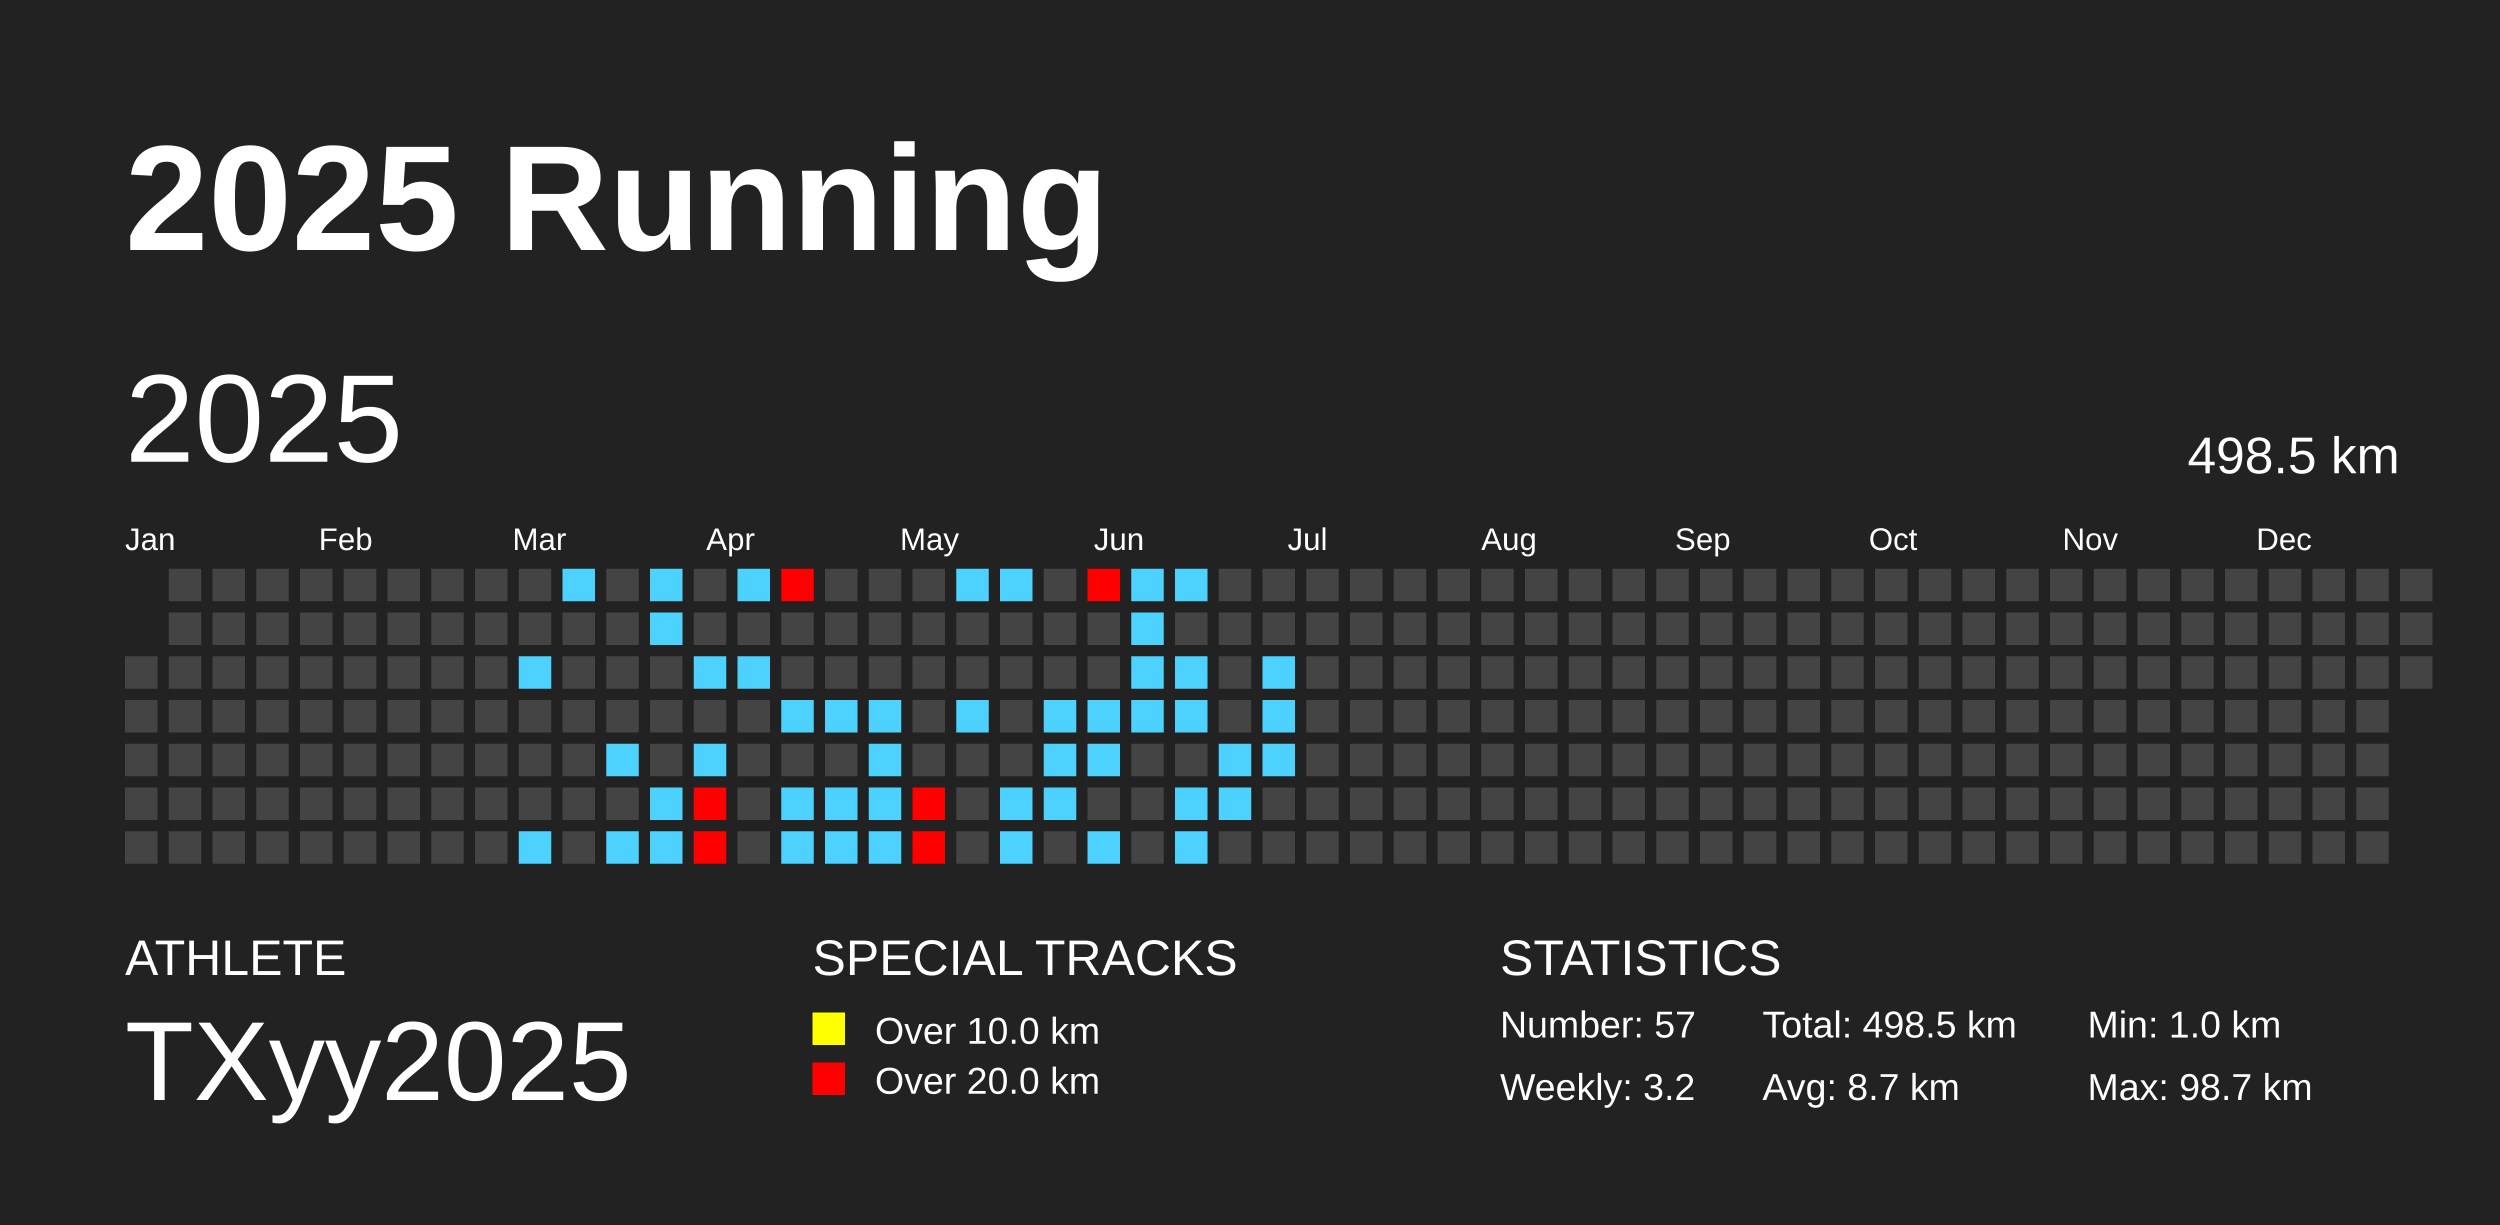
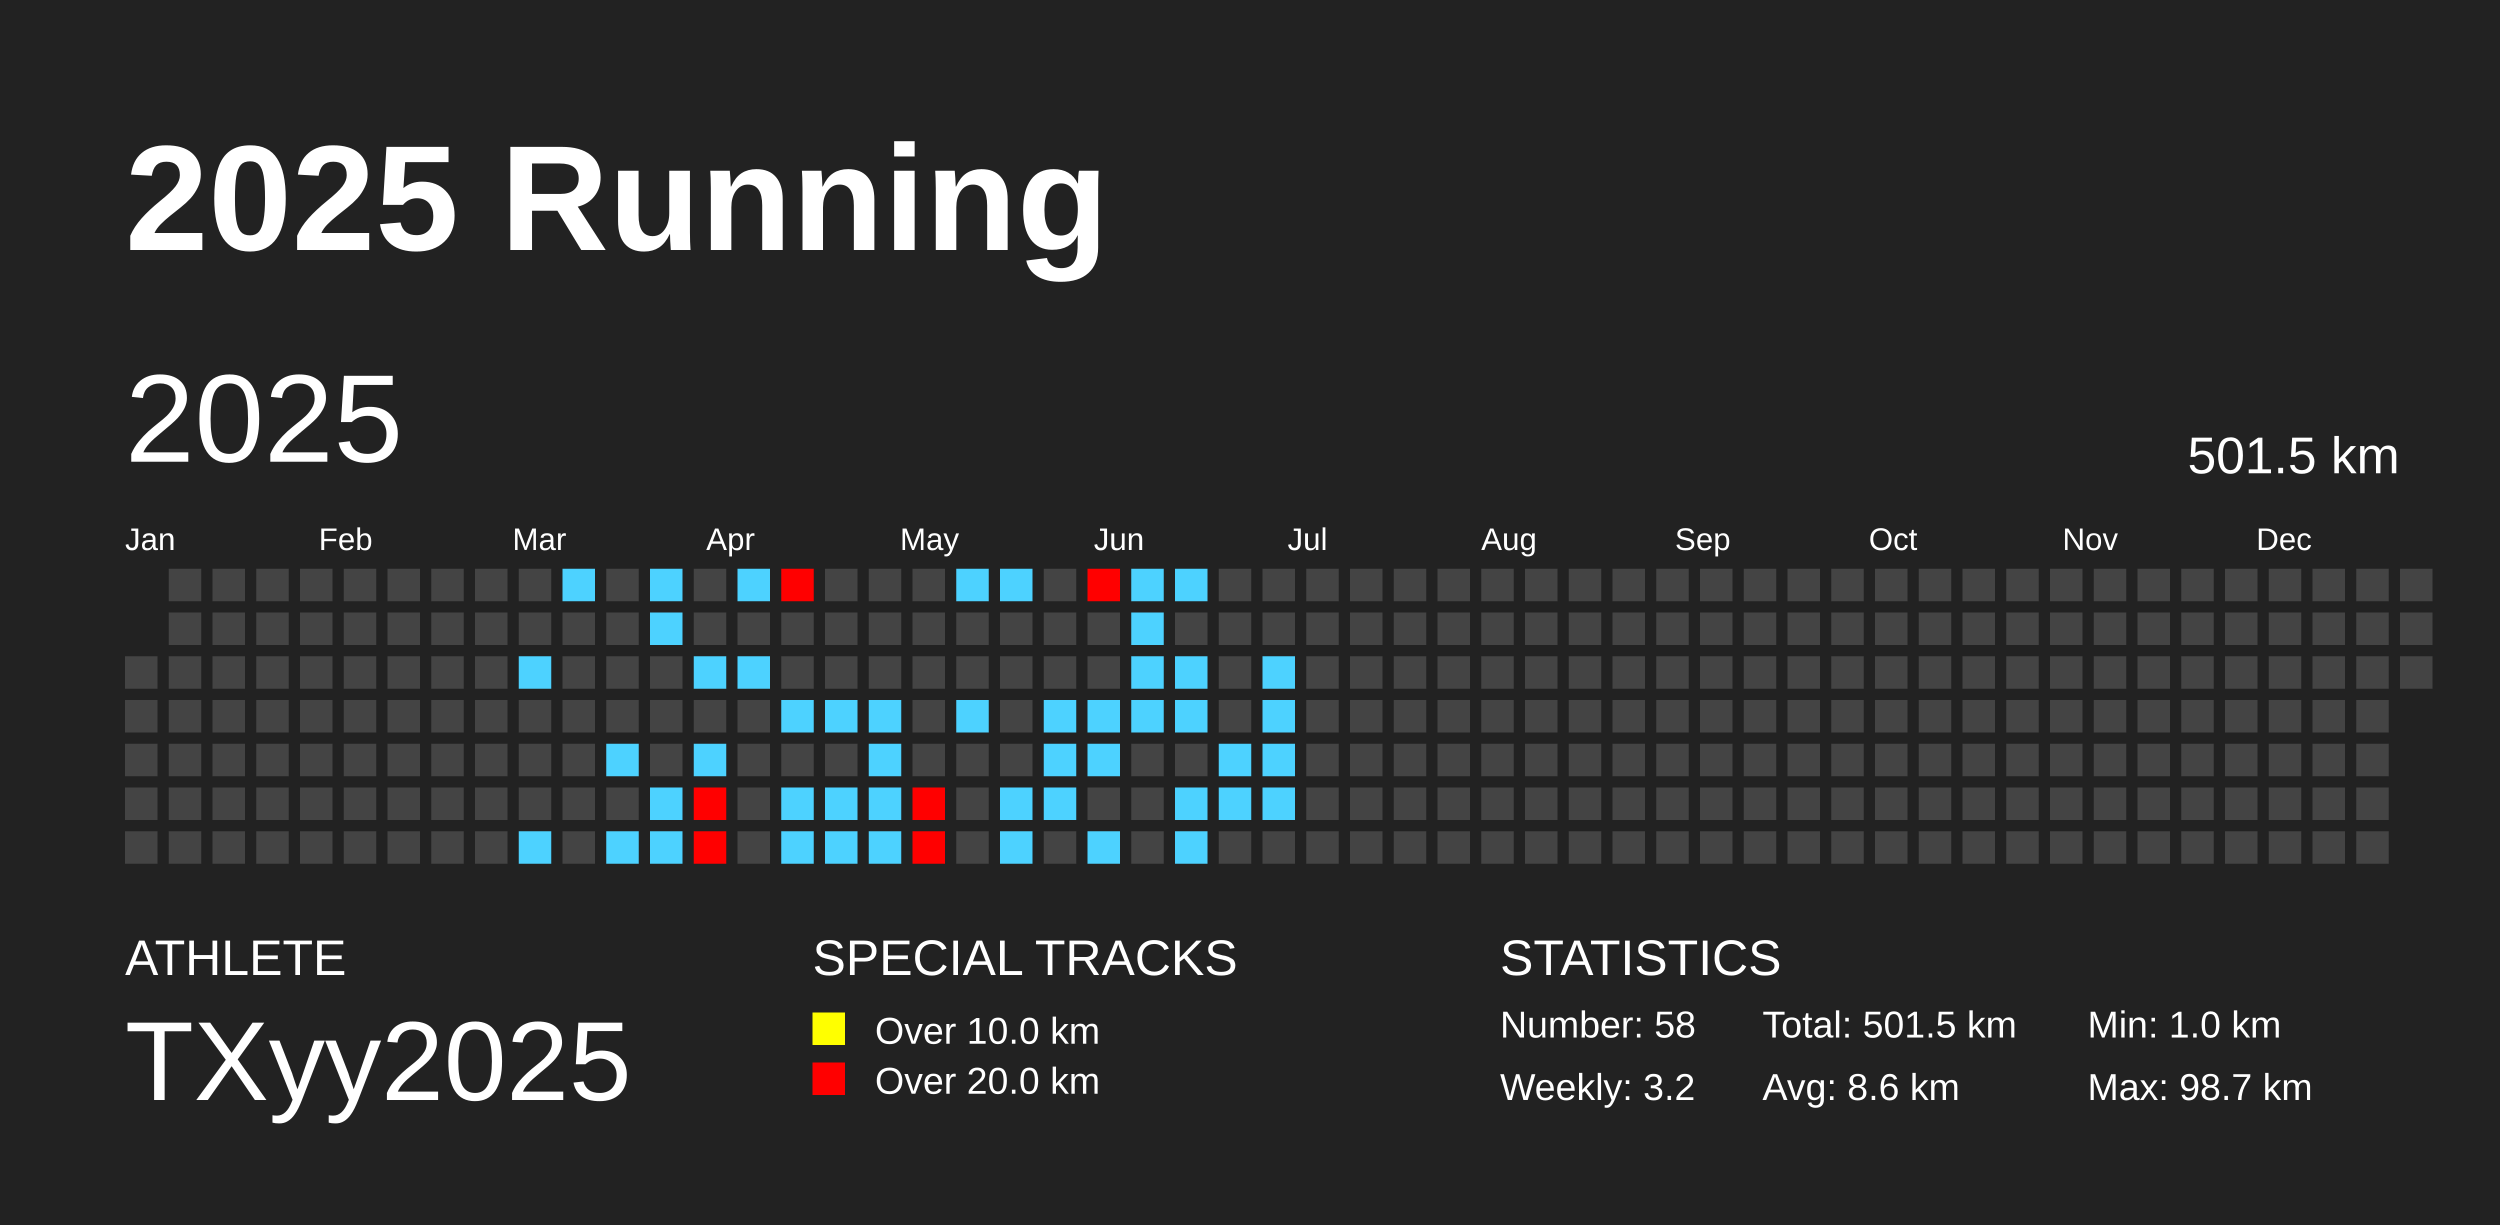
<svg xmlns="http://www.w3.org/2000/svg" baseProfile="full" height="98mm" version="1.1" viewBox="0,0,200,98" width="200mm">
  <defs />
  <rect fill="#222222" height="98" width="200" x="0" y="0" />
  <text fill="#FFFFFF" style="font-size:12px; font-family:Arial; font-weight:bold;" x="10" y="20">2025 Running</text>
  <text fill="#FFFFFF" style="font-size:4px; font-family:Arial" x="10" y="78">ATHLETE</text>
  <text fill="#FFFFFF" style="font-size:9px; font-family:Arial" x="10" y="88">TXyy2025</text>
  <text fill="#FFFFFF" style="font-size:4px; font-family:Arial" x="65" y="78">SPECIAL TRACKS</text>
  <rect fill="yellow" height="2.6" width="2.6" x="65" y="81" />
  <text fill="#FFFFFF" style="font-size:3px; font-family:Arial" x="70" y="83.5">Over 10.0 km</text>
  <rect fill="red" height="2.6" width="2.6" x="65" y="85" />
  <text fill="#FFFFFF" style="font-size:3px; font-family:Arial" x="70" y="87.5">Over 20.0 km</text>
  <text fill="#FFFFFF" style="font-size:4px; font-family:Arial" x="120" y="78">STATISTICS</text>
-   <text fill="#FFFFFF" style="font-size:3px; font-family:Arial" x="120" y="83">Number: 57</text>
+   <text fill="#FFFFFF" style="font-size:3px; font-family:Arial" x="120" y="83">Number: 58</text>
  <text fill="#FFFFFF" style="font-size:3px; font-family:Arial" x="120" y="88">Weekly: 3.2</text>
-   <text fill="#FFFFFF" style="font-size:3px; font-family:Arial" x="141" y="83">Total: 498.5 km</text>
-   <text fill="#FFFFFF" style="font-size:3px; font-family:Arial" x="141" y="88">Avg: 8.7 km</text>
+   <text fill="#FFFFFF" style="font-size:3px; font-family:Arial" x="141" y="83">Total: 501.5 km</text>
+   <text fill="#FFFFFF" style="font-size:3px; font-family:Arial" x="141" y="88">Avg: 8.6 km</text>
  <text fill="#FFFFFF" style="font-size:3px; font-family:Arial" x="167" y="83">Min: 1.0 km</text>
  <text fill="#FFFFFF" style="font-size:3px; font-family:Arial" x="167" y="88">Max: 98.7 km</text>
  <text dominant-baseline="hanging" fill="#FFFFFF" style="font-size:10.0px; font-family:Arial;" x="10" y="30">2025</text>
-   <text dominant-baseline="hanging" fill="#FFFFFF" style="font-size:4.125px; font-family:Arial;" x="175" y="35">498.5 km</text>
+   <text dominant-baseline="hanging" fill="#FFFFFF" style="font-size:4.125px; font-family:Arial;" x="175" y="35">501.5 km</text>
  <text fill="#FFFFFF" style="font-size:2.5px; font-family:Arial" x="10.0" y="44">Jan</text>
  <text fill="#FFFFFF" style="font-size:2.5px; font-family:Arial" x="25.5" y="44">Feb</text>
  <text fill="#FFFFFF" style="font-size:2.5px; font-family:Arial" x="41.0" y="44">Mar</text>
  <text fill="#FFFFFF" style="font-size:2.5px; font-family:Arial" x="56.5" y="44">Apr</text>
  <text fill="#FFFFFF" style="font-size:2.5px; font-family:Arial" x="72.0" y="44">May</text>
  <text fill="#FFFFFF" style="font-size:2.5px; font-family:Arial" x="87.5" y="44">Jun</text>
  <text fill="#FFFFFF" style="font-size:2.5px; font-family:Arial" x="103.0" y="44">Jul</text>
  <text fill="#FFFFFF" style="font-size:2.5px; font-family:Arial" x="118.5" y="44">Aug</text>
  <text fill="#FFFFFF" style="font-size:2.5px; font-family:Arial" x="134.0" y="44">Sep</text>
  <text fill="#FFFFFF" style="font-size:2.5px; font-family:Arial" x="149.5" y="44">Oct</text>
  <text fill="#FFFFFF" style="font-size:2.5px; font-family:Arial" x="165.0" y="44">Nov</text>
  <text fill="#FFFFFF" style="font-size:2.5px; font-family:Arial" x="180.5" y="44">Dec</text>
  <rect fill="#444444" height="2.6" width="2.6" x="10.0" y="52.5" />
  <rect fill="#444444" height="2.6" width="2.6" x="10.0" y="56.0" />
  <rect fill="#444444" height="2.6" width="2.6" x="10.0" y="59.5" />
  <rect fill="#444444" height="2.6" width="2.6" x="10.0" y="63.0" />
  <rect fill="#444444" height="2.6" width="2.6" x="10.0" y="66.5" />
  <rect fill="#444444" height="2.6" width="2.6" x="13.5" y="45.5" />
  <rect fill="#444444" height="2.6" width="2.6" x="13.5" y="49.0" />
  <rect fill="#444444" height="2.6" width="2.6" x="13.5" y="52.5" />
  <rect fill="#444444" height="2.6" width="2.6" x="13.5" y="56.0" />
  <rect fill="#444444" height="2.6" width="2.6" x="13.5" y="59.5" />
  <rect fill="#444444" height="2.6" width="2.6" x="13.5" y="63.0" />
  <rect fill="#444444" height="2.6" width="2.6" x="13.5" y="66.5" />
  <rect fill="#444444" height="2.6" width="2.6" x="17.0" y="45.5" />
  <rect fill="#444444" height="2.6" width="2.6" x="17.0" y="49.0" />
  <rect fill="#444444" height="2.6" width="2.6" x="17.0" y="52.5" />
  <rect fill="#444444" height="2.6" width="2.6" x="17.0" y="56.0" />
  <rect fill="#444444" height="2.6" width="2.6" x="17.0" y="59.5" />
  <rect fill="#444444" height="2.6" width="2.6" x="17.0" y="63.0" />
  <rect fill="#444444" height="2.6" width="2.6" x="17.0" y="66.5" />
  <rect fill="#444444" height="2.6" width="2.6" x="20.5" y="45.5" />
  <rect fill="#444444" height="2.6" width="2.6" x="20.5" y="49.0" />
  <rect fill="#444444" height="2.6" width="2.6" x="20.5" y="52.5" />
  <rect fill="#444444" height="2.6" width="2.6" x="20.5" y="56.0" />
  <rect fill="#444444" height="2.6" width="2.6" x="20.5" y="59.5" />
  <rect fill="#444444" height="2.6" width="2.6" x="20.5" y="63.0" />
  <rect fill="#444444" height="2.6" width="2.6" x="20.5" y="66.5" />
  <rect fill="#444444" height="2.6" width="2.6" x="24.0" y="45.5" />
  <rect fill="#444444" height="2.6" width="2.6" x="24.0" y="49.0" />
  <rect fill="#444444" height="2.6" width="2.6" x="24.0" y="52.5" />
  <rect fill="#444444" height="2.6" width="2.6" x="24.0" y="56.0" />
  <rect fill="#444444" height="2.6" width="2.6" x="24.0" y="59.5" />
  <rect fill="#444444" height="2.6" width="2.6" x="24.0" y="63.0" />
  <rect fill="#444444" height="2.6" width="2.6" x="24.0" y="66.5" />
  <rect fill="#444444" height="2.6" width="2.6" x="27.5" y="45.5" />
  <rect fill="#444444" height="2.6" width="2.6" x="27.5" y="49.0" />
  <rect fill="#444444" height="2.6" width="2.6" x="27.5" y="52.5" />
  <rect fill="#444444" height="2.6" width="2.6" x="27.5" y="56.0" />
  <rect fill="#444444" height="2.6" width="2.6" x="27.5" y="59.5" />
  <rect fill="#444444" height="2.6" width="2.6" x="27.5" y="63.0" />
  <rect fill="#444444" height="2.6" width="2.6" x="27.5" y="66.5" />
  <rect fill="#444444" height="2.6" width="2.6" x="31.0" y="45.5" />
  <rect fill="#444444" height="2.6" width="2.6" x="31.0" y="49.0" />
  <rect fill="#444444" height="2.6" width="2.6" x="31.0" y="52.5" />
  <rect fill="#444444" height="2.6" width="2.6" x="31.0" y="56.0" />
  <rect fill="#444444" height="2.6" width="2.6" x="31.0" y="59.5" />
  <rect fill="#444444" height="2.6" width="2.6" x="31.0" y="63.0" />
  <rect fill="#444444" height="2.6" width="2.6" x="31.0" y="66.5" />
  <rect fill="#444444" height="2.6" width="2.6" x="34.5" y="45.5" />
  <rect fill="#444444" height="2.6" width="2.6" x="34.5" y="49.0" />
  <rect fill="#444444" height="2.6" width="2.6" x="34.5" y="52.5" />
  <rect fill="#444444" height="2.6" width="2.6" x="34.5" y="56.0" />
  <rect fill="#444444" height="2.6" width="2.6" x="34.5" y="59.5" />
  <rect fill="#444444" height="2.6" width="2.6" x="34.5" y="63.0" />
  <rect fill="#444444" height="2.6" width="2.6" x="34.5" y="66.5" />
  <rect fill="#444444" height="2.6" width="2.6" x="38.0" y="45.5" />
  <rect fill="#444444" height="2.6" width="2.6" x="38.0" y="49.0" />
  <rect fill="#444444" height="2.6" width="2.6" x="38.0" y="52.5" />
  <rect fill="#444444" height="2.6" width="2.6" x="38.0" y="56.0" />
  <rect fill="#444444" height="2.6" width="2.6" x="38.0" y="59.5" />
  <rect fill="#444444" height="2.6" width="2.6" x="38.0" y="63.0" />
  <rect fill="#444444" height="2.6" width="2.6" x="38.0" y="66.5" />
  <rect fill="#444444" height="2.6" width="2.6" x="41.5" y="45.5" />
  <rect fill="#444444" height="2.6" width="2.6" x="41.5" y="49.0" />
  <rect fill="#4dd2ff" height="2.6" width="2.6" x="41.5" y="52.5" />
  <rect fill="#444444" height="2.6" width="2.6" x="41.5" y="56.0" />
  <rect fill="#444444" height="2.6" width="2.6" x="41.5" y="59.5" />
  <rect fill="#444444" height="2.6" width="2.6" x="41.5" y="63.0" />
  <rect fill="#4dd2ff" height="2.6" width="2.6" x="41.5" y="66.5" />
  <rect fill="#4dd2ff" height="2.6" width="2.6" x="45.0" y="45.5" />
  <rect fill="#444444" height="2.6" width="2.6" x="45.0" y="49.0" />
  <rect fill="#444444" height="2.6" width="2.6" x="45.0" y="52.5" />
  <rect fill="#444444" height="2.6" width="2.6" x="45.0" y="56.0" />
  <rect fill="#444444" height="2.6" width="2.6" x="45.0" y="59.5" />
  <rect fill="#444444" height="2.6" width="2.6" x="45.0" y="63.0" />
  <rect fill="#444444" height="2.6" width="2.6" x="45.0" y="66.5" />
  <rect fill="#444444" height="2.6" width="2.6" x="48.5" y="45.5" />
  <rect fill="#444444" height="2.6" width="2.6" x="48.5" y="49.0" />
  <rect fill="#444444" height="2.6" width="2.6" x="48.5" y="52.5" />
  <rect fill="#444444" height="2.6" width="2.6" x="48.5" y="56.0" />
  <rect fill="#4dd2ff" height="2.6" width="2.6" x="48.5" y="59.5" />
  <rect fill="#444444" height="2.6" width="2.6" x="48.5" y="63.0" />
  <rect fill="#4dd2ff" height="2.6" width="2.6" x="48.5" y="66.5" />
  <rect fill="#4dd2ff" height="2.6" width="2.6" x="52.0" y="45.5" />
  <rect fill="#4dd2ff" height="2.6" width="2.6" x="52.0" y="49.0" />
  <rect fill="#444444" height="2.6" width="2.6" x="52.0" y="52.5" />
  <rect fill="#444444" height="2.6" width="2.6" x="52.0" y="56.0" />
  <rect fill="#444444" height="2.6" width="2.6" x="52.0" y="59.5" />
  <rect fill="#4dd2ff" height="2.6" width="2.6" x="52.0" y="63.0" />
  <rect fill="#4dd2ff" height="2.6" width="2.6" x="52.0" y="66.5" />
  <rect fill="#444444" height="2.6" width="2.6" x="55.5" y="45.5" />
  <rect fill="#444444" height="2.6" width="2.6" x="55.5" y="49.0" />
  <rect fill="#4dd2ff" height="2.6" width="2.6" x="55.5" y="52.5" />
  <rect fill="#444444" height="2.6" width="2.6" x="55.5" y="56.0" />
  <rect fill="#4dd2ff" height="2.6" width="2.6" x="55.5" y="59.5" />
  <rect fill="red" height="2.6" width="2.6" x="55.5" y="63.0" />
  <rect fill="red" height="2.6" width="2.6" x="55.5" y="66.5" />
  <rect fill="#4dd2ff" height="2.6" width="2.6" x="59.0" y="45.5" />
  <rect fill="#444444" height="2.6" width="2.6" x="59.0" y="49.0" />
  <rect fill="#4dd2ff" height="2.6" width="2.6" x="59.0" y="52.5" />
  <rect fill="#444444" height="2.6" width="2.6" x="59.0" y="56.0" />
  <rect fill="#444444" height="2.6" width="2.6" x="59.0" y="59.5" />
  <rect fill="#444444" height="2.6" width="2.6" x="59.0" y="63.0" />
  <rect fill="#444444" height="2.6" width="2.6" x="59.0" y="66.5" />
  <rect fill="red" height="2.6" width="2.6" x="62.5" y="45.5" />
  <rect fill="#444444" height="2.6" width="2.6" x="62.5" y="49.0" />
  <rect fill="#444444" height="2.6" width="2.6" x="62.5" y="52.5" />
  <rect fill="#4dd2ff" height="2.6" width="2.6" x="62.5" y="56.0" />
  <rect fill="#444444" height="2.6" width="2.6" x="62.5" y="59.5" />
  <rect fill="#4dd2ff" height="2.6" width="2.6" x="62.5" y="63.0" />
  <rect fill="#4dd2ff" height="2.6" width="2.6" x="62.5" y="66.5" />
  <rect fill="#444444" height="2.6" width="2.6" x="66.0" y="45.5" />
  <rect fill="#444444" height="2.6" width="2.6" x="66.0" y="49.0" />
  <rect fill="#444444" height="2.6" width="2.6" x="66.0" y="52.5" />
  <rect fill="#4dd2ff" height="2.6" width="2.6" x="66.0" y="56.0" />
  <rect fill="#444444" height="2.6" width="2.6" x="66.0" y="59.5" />
  <rect fill="#4dd2ff" height="2.6" width="2.6" x="66.0" y="63.0" />
  <rect fill="#4dd2ff" height="2.6" width="2.6" x="66.0" y="66.5" />
  <rect fill="#444444" height="2.6" width="2.6" x="69.5" y="45.5" />
  <rect fill="#444444" height="2.6" width="2.6" x="69.5" y="49.0" />
  <rect fill="#444444" height="2.6" width="2.6" x="69.5" y="52.5" />
  <rect fill="#4dd2ff" height="2.6" width="2.6" x="69.5" y="56.0" />
  <rect fill="#4dd2ff" height="2.6" width="2.6" x="69.5" y="59.5" />
  <rect fill="#4dd2ff" height="2.6" width="2.6" x="69.5" y="63.0" />
  <rect fill="#4dd2ff" height="2.6" width="2.6" x="69.5" y="66.5" />
  <rect fill="#444444" height="2.6" width="2.6" x="73.0" y="45.5" />
  <rect fill="#444444" height="2.6" width="2.6" x="73.0" y="49.0" />
  <rect fill="#444444" height="2.6" width="2.6" x="73.0" y="52.5" />
  <rect fill="#444444" height="2.6" width="2.6" x="73.0" y="56.0" />
  <rect fill="#444444" height="2.6" width="2.6" x="73.0" y="59.5" />
  <rect fill="red" height="2.6" width="2.6" x="73.0" y="63.0" />
  <rect fill="red" height="2.6" width="2.6" x="73.0" y="66.5" />
  <rect fill="#4dd2ff" height="2.6" width="2.6" x="76.5" y="45.5" />
  <rect fill="#444444" height="2.6" width="2.6" x="76.5" y="49.0" />
  <rect fill="#444444" height="2.6" width="2.6" x="76.5" y="52.5" />
  <rect fill="#4dd2ff" height="2.6" width="2.6" x="76.5" y="56.0" />
  <rect fill="#444444" height="2.6" width="2.6" x="76.5" y="59.5" />
  <rect fill="#444444" height="2.6" width="2.6" x="76.5" y="63.0" />
  <rect fill="#444444" height="2.6" width="2.6" x="76.5" y="66.5" />
  <rect fill="#4dd2ff" height="2.6" width="2.6" x="80.0" y="45.5" />
  <rect fill="#444444" height="2.6" width="2.6" x="80.0" y="49.0" />
  <rect fill="#444444" height="2.6" width="2.6" x="80.0" y="52.5" />
  <rect fill="#444444" height="2.6" width="2.6" x="80.0" y="56.0" />
  <rect fill="#444444" height="2.6" width="2.6" x="80.0" y="59.5" />
  <rect fill="#4dd2ff" height="2.6" width="2.6" x="80.0" y="63.0" />
  <rect fill="#4dd2ff" height="2.6" width="2.6" x="80.0" y="66.5" />
  <rect fill="#444444" height="2.6" width="2.6" x="83.5" y="45.5" />
  <rect fill="#444444" height="2.6" width="2.6" x="83.5" y="49.0" />
  <rect fill="#444444" height="2.6" width="2.6" x="83.5" y="52.5" />
  <rect fill="#4dd2ff" height="2.6" width="2.6" x="83.5" y="56.0" />
  <rect fill="#4dd2ff" height="2.6" width="2.6" x="83.5" y="59.5" />
  <rect fill="#4dd2ff" height="2.6" width="2.6" x="83.5" y="63.0" />
  <rect fill="#444444" height="2.6" width="2.6" x="83.5" y="66.5" />
  <rect fill="red" height="2.6" width="2.6" x="87.0" y="45.5" />
  <rect fill="#444444" height="2.6" width="2.6" x="87.0" y="49.0" />
  <rect fill="#444444" height="2.6" width="2.6" x="87.0" y="52.5" />
  <rect fill="#4dd2ff" height="2.6" width="2.6" x="87.0" y="56.0" />
  <rect fill="#4dd2ff" height="2.6" width="2.6" x="87.0" y="59.5" />
  <rect fill="#444444" height="2.6" width="2.6" x="87.0" y="63.0" />
  <rect fill="#4dd2ff" height="2.6" width="2.6" x="87.0" y="66.5" />
  <rect fill="#4dd2ff" height="2.6" width="2.6" x="90.5" y="45.5" />
  <rect fill="#4dd2ff" height="2.6" width="2.6" x="90.5" y="49.0" />
  <rect fill="#4dd2ff" height="2.6" width="2.6" x="90.5" y="52.5" />
  <rect fill="#4dd2ff" height="2.6" width="2.6" x="90.5" y="56.0" />
  <rect fill="#444444" height="2.6" width="2.6" x="90.5" y="59.5" />
  <rect fill="#444444" height="2.6" width="2.6" x="90.5" y="63.0" />
  <rect fill="#444444" height="2.6" width="2.6" x="90.5" y="66.5" />
  <rect fill="#4dd2ff" height="2.6" width="2.6" x="94.0" y="45.5" />
  <rect fill="#444444" height="2.6" width="2.6" x="94.0" y="49.0" />
  <rect fill="#4dd2ff" height="2.6" width="2.6" x="94.0" y="52.5" />
  <rect fill="#4dd2ff" height="2.6" width="2.6" x="94.0" y="56.0" />
  <rect fill="#444444" height="2.6" width="2.6" x="94.0" y="59.5" />
  <rect fill="#4dd2ff" height="2.6" width="2.6" x="94.0" y="63.0" />
  <rect fill="#4dd2ff" height="2.6" width="2.6" x="94.0" y="66.5" />
  <rect fill="#444444" height="2.6" width="2.6" x="97.5" y="45.5" />
  <rect fill="#444444" height="2.6" width="2.6" x="97.5" y="49.0" />
  <rect fill="#444444" height="2.6" width="2.6" x="97.5" y="52.5" />
  <rect fill="#444444" height="2.6" width="2.6" x="97.5" y="56.0" />
  <rect fill="#4dd2ff" height="2.6" width="2.6" x="97.5" y="59.5" />
  <rect fill="#4dd2ff" height="2.6" width="2.6" x="97.5" y="63.0" />
  <rect fill="#444444" height="2.6" width="2.6" x="97.5" y="66.5" />
  <rect fill="#444444" height="2.6" width="2.6" x="101.0" y="45.5" />
  <rect fill="#444444" height="2.6" width="2.6" x="101.0" y="49.0" />
  <rect fill="#4dd2ff" height="2.6" width="2.6" x="101.0" y="52.5" />
  <rect fill="#4dd2ff" height="2.6" width="2.6" x="101.0" y="56.0" />
  <rect fill="#4dd2ff" height="2.6" width="2.6" x="101.0" y="59.5" />
-   <rect fill="#444444" height="2.6" width="2.6" x="101.0" y="63.0" />
+   <rect fill="#4dd2ff" height="2.6" width="2.6" x="101.0" y="63.0" />
  <rect fill="#444444" height="2.6" width="2.6" x="101.0" y="66.5" />
  <rect fill="#444444" height="2.6" width="2.6" x="104.5" y="45.5" />
  <rect fill="#444444" height="2.6" width="2.6" x="104.5" y="49.0" />
  <rect fill="#444444" height="2.6" width="2.6" x="104.5" y="52.5" />
  <rect fill="#444444" height="2.6" width="2.6" x="104.5" y="56.0" />
  <rect fill="#444444" height="2.6" width="2.6" x="104.5" y="59.5" />
  <rect fill="#444444" height="2.6" width="2.6" x="104.5" y="63.0" />
  <rect fill="#444444" height="2.6" width="2.6" x="104.5" y="66.5" />
  <rect fill="#444444" height="2.6" width="2.6" x="108.0" y="45.5" />
  <rect fill="#444444" height="2.6" width="2.6" x="108.0" y="49.0" />
  <rect fill="#444444" height="2.6" width="2.6" x="108.0" y="52.5" />
  <rect fill="#444444" height="2.6" width="2.6" x="108.0" y="56.0" />
  <rect fill="#444444" height="2.6" width="2.6" x="108.0" y="59.5" />
  <rect fill="#444444" height="2.6" width="2.6" x="108.0" y="63.0" />
  <rect fill="#444444" height="2.6" width="2.6" x="108.0" y="66.5" />
  <rect fill="#444444" height="2.6" width="2.6" x="111.5" y="45.5" />
  <rect fill="#444444" height="2.6" width="2.6" x="111.5" y="49.0" />
  <rect fill="#444444" height="2.6" width="2.6" x="111.5" y="52.5" />
  <rect fill="#444444" height="2.6" width="2.6" x="111.5" y="56.0" />
  <rect fill="#444444" height="2.6" width="2.6" x="111.5" y="59.5" />
  <rect fill="#444444" height="2.6" width="2.6" x="111.5" y="63.0" />
  <rect fill="#444444" height="2.6" width="2.6" x="111.5" y="66.5" />
  <rect fill="#444444" height="2.6" width="2.6" x="115.0" y="45.5" />
  <rect fill="#444444" height="2.6" width="2.6" x="115.0" y="49.0" />
  <rect fill="#444444" height="2.6" width="2.6" x="115.0" y="52.5" />
  <rect fill="#444444" height="2.6" width="2.6" x="115.0" y="56.0" />
  <rect fill="#444444" height="2.6" width="2.6" x="115.0" y="59.5" />
  <rect fill="#444444" height="2.6" width="2.6" x="115.0" y="63.0" />
  <rect fill="#444444" height="2.6" width="2.6" x="115.0" y="66.5" />
  <rect fill="#444444" height="2.6" width="2.6" x="118.5" y="45.5" />
  <rect fill="#444444" height="2.6" width="2.6" x="118.5" y="49.0" />
  <rect fill="#444444" height="2.6" width="2.6" x="118.5" y="52.5" />
  <rect fill="#444444" height="2.6" width="2.6" x="118.5" y="56.0" />
  <rect fill="#444444" height="2.6" width="2.6" x="118.5" y="59.5" />
  <rect fill="#444444" height="2.6" width="2.6" x="118.5" y="63.0" />
  <rect fill="#444444" height="2.6" width="2.6" x="118.5" y="66.5" />
  <rect fill="#444444" height="2.6" width="2.6" x="122.0" y="45.5" />
  <rect fill="#444444" height="2.6" width="2.6" x="122.0" y="49.0" />
  <rect fill="#444444" height="2.6" width="2.6" x="122.0" y="52.5" />
  <rect fill="#444444" height="2.6" width="2.6" x="122.0" y="56.0" />
  <rect fill="#444444" height="2.6" width="2.6" x="122.0" y="59.5" />
  <rect fill="#444444" height="2.6" width="2.6" x="122.0" y="63.0" />
  <rect fill="#444444" height="2.6" width="2.6" x="122.0" y="66.5" />
  <rect fill="#444444" height="2.6" width="2.6" x="125.5" y="45.5" />
  <rect fill="#444444" height="2.6" width="2.6" x="125.5" y="49.0" />
  <rect fill="#444444" height="2.6" width="2.6" x="125.5" y="52.5" />
  <rect fill="#444444" height="2.6" width="2.6" x="125.5" y="56.0" />
  <rect fill="#444444" height="2.6" width="2.6" x="125.5" y="59.5" />
  <rect fill="#444444" height="2.6" width="2.6" x="125.5" y="63.0" />
  <rect fill="#444444" height="2.6" width="2.6" x="125.5" y="66.5" />
  <rect fill="#444444" height="2.6" width="2.6" x="129.0" y="45.5" />
  <rect fill="#444444" height="2.6" width="2.6" x="129.0" y="49.0" />
  <rect fill="#444444" height="2.6" width="2.6" x="129.0" y="52.5" />
  <rect fill="#444444" height="2.6" width="2.6" x="129.0" y="56.0" />
  <rect fill="#444444" height="2.6" width="2.6" x="129.0" y="59.5" />
  <rect fill="#444444" height="2.6" width="2.6" x="129.0" y="63.0" />
  <rect fill="#444444" height="2.6" width="2.6" x="129.0" y="66.5" />
  <rect fill="#444444" height="2.6" width="2.6" x="132.5" y="45.5" />
  <rect fill="#444444" height="2.6" width="2.6" x="132.5" y="49.0" />
  <rect fill="#444444" height="2.6" width="2.6" x="132.5" y="52.5" />
  <rect fill="#444444" height="2.6" width="2.6" x="132.5" y="56.0" />
  <rect fill="#444444" height="2.6" width="2.6" x="132.5" y="59.5" />
  <rect fill="#444444" height="2.6" width="2.6" x="132.5" y="63.0" />
  <rect fill="#444444" height="2.6" width="2.6" x="132.5" y="66.5" />
  <rect fill="#444444" height="2.6" width="2.6" x="136.0" y="45.5" />
  <rect fill="#444444" height="2.6" width="2.6" x="136.0" y="49.0" />
  <rect fill="#444444" height="2.6" width="2.6" x="136.0" y="52.5" />
  <rect fill="#444444" height="2.6" width="2.6" x="136.0" y="56.0" />
  <rect fill="#444444" height="2.6" width="2.6" x="136.0" y="59.5" />
  <rect fill="#444444" height="2.6" width="2.6" x="136.0" y="63.0" />
  <rect fill="#444444" height="2.6" width="2.6" x="136.0" y="66.5" />
  <rect fill="#444444" height="2.6" width="2.6" x="139.5" y="45.5" />
  <rect fill="#444444" height="2.6" width="2.6" x="139.5" y="49.0" />
  <rect fill="#444444" height="2.6" width="2.6" x="139.5" y="52.5" />
  <rect fill="#444444" height="2.6" width="2.6" x="139.5" y="56.0" />
  <rect fill="#444444" height="2.6" width="2.6" x="139.5" y="59.5" />
  <rect fill="#444444" height="2.6" width="2.6" x="139.5" y="63.0" />
  <rect fill="#444444" height="2.6" width="2.6" x="139.5" y="66.5" />
  <rect fill="#444444" height="2.6" width="2.6" x="143.0" y="45.5" />
  <rect fill="#444444" height="2.6" width="2.6" x="143.0" y="49.0" />
  <rect fill="#444444" height="2.6" width="2.6" x="143.0" y="52.5" />
  <rect fill="#444444" height="2.6" width="2.6" x="143.0" y="56.0" />
  <rect fill="#444444" height="2.6" width="2.6" x="143.0" y="59.5" />
  <rect fill="#444444" height="2.6" width="2.6" x="143.0" y="63.0" />
  <rect fill="#444444" height="2.6" width="2.6" x="143.0" y="66.5" />
  <rect fill="#444444" height="2.6" width="2.6" x="146.5" y="45.5" />
  <rect fill="#444444" height="2.6" width="2.6" x="146.5" y="49.0" />
  <rect fill="#444444" height="2.6" width="2.6" x="146.5" y="52.5" />
  <rect fill="#444444" height="2.6" width="2.6" x="146.5" y="56.0" />
  <rect fill="#444444" height="2.6" width="2.6" x="146.5" y="59.5" />
  <rect fill="#444444" height="2.6" width="2.6" x="146.5" y="63.0" />
  <rect fill="#444444" height="2.6" width="2.6" x="146.5" y="66.5" />
  <rect fill="#444444" height="2.6" width="2.6" x="150.0" y="45.5" />
  <rect fill="#444444" height="2.6" width="2.6" x="150.0" y="49.0" />
  <rect fill="#444444" height="2.6" width="2.6" x="150.0" y="52.5" />
  <rect fill="#444444" height="2.6" width="2.6" x="150.0" y="56.0" />
  <rect fill="#444444" height="2.6" width="2.6" x="150.0" y="59.5" />
  <rect fill="#444444" height="2.6" width="2.6" x="150.0" y="63.0" />
  <rect fill="#444444" height="2.6" width="2.6" x="150.0" y="66.5" />
  <rect fill="#444444" height="2.6" width="2.6" x="153.5" y="45.5" />
  <rect fill="#444444" height="2.6" width="2.6" x="153.5" y="49.0" />
  <rect fill="#444444" height="2.6" width="2.6" x="153.5" y="52.5" />
  <rect fill="#444444" height="2.6" width="2.6" x="153.5" y="56.0" />
  <rect fill="#444444" height="2.6" width="2.6" x="153.5" y="59.5" />
  <rect fill="#444444" height="2.6" width="2.6" x="153.5" y="63.0" />
  <rect fill="#444444" height="2.6" width="2.6" x="153.5" y="66.5" />
  <rect fill="#444444" height="2.6" width="2.6" x="157.0" y="45.5" />
  <rect fill="#444444" height="2.6" width="2.6" x="157.0" y="49.0" />
  <rect fill="#444444" height="2.6" width="2.6" x="157.0" y="52.5" />
  <rect fill="#444444" height="2.6" width="2.6" x="157.0" y="56.0" />
  <rect fill="#444444" height="2.6" width="2.6" x="157.0" y="59.5" />
  <rect fill="#444444" height="2.6" width="2.6" x="157.0" y="63.0" />
  <rect fill="#444444" height="2.6" width="2.6" x="157.0" y="66.5" />
  <rect fill="#444444" height="2.6" width="2.6" x="160.5" y="45.5" />
  <rect fill="#444444" height="2.6" width="2.6" x="160.5" y="49.0" />
  <rect fill="#444444" height="2.6" width="2.6" x="160.5" y="52.5" />
  <rect fill="#444444" height="2.6" width="2.6" x="160.5" y="56.0" />
  <rect fill="#444444" height="2.6" width="2.6" x="160.5" y="59.5" />
  <rect fill="#444444" height="2.6" width="2.6" x="160.5" y="63.0" />
  <rect fill="#444444" height="2.6" width="2.6" x="160.5" y="66.5" />
  <rect fill="#444444" height="2.6" width="2.6" x="164.0" y="45.5" />
  <rect fill="#444444" height="2.6" width="2.6" x="164.0" y="49.0" />
  <rect fill="#444444" height="2.6" width="2.6" x="164.0" y="52.5" />
  <rect fill="#444444" height="2.6" width="2.6" x="164.0" y="56.0" />
  <rect fill="#444444" height="2.6" width="2.6" x="164.0" y="59.5" />
  <rect fill="#444444" height="2.6" width="2.6" x="164.0" y="63.0" />
  <rect fill="#444444" height="2.6" width="2.6" x="164.0" y="66.5" />
  <rect fill="#444444" height="2.6" width="2.6" x="167.5" y="45.5" />
  <rect fill="#444444" height="2.6" width="2.6" x="167.5" y="49.0" />
  <rect fill="#444444" height="2.6" width="2.6" x="167.5" y="52.5" />
  <rect fill="#444444" height="2.6" width="2.6" x="167.5" y="56.0" />
  <rect fill="#444444" height="2.6" width="2.6" x="167.5" y="59.5" />
  <rect fill="#444444" height="2.6" width="2.6" x="167.5" y="63.0" />
  <rect fill="#444444" height="2.6" width="2.6" x="167.5" y="66.5" />
  <rect fill="#444444" height="2.6" width="2.6" x="171.0" y="45.5" />
  <rect fill="#444444" height="2.6" width="2.6" x="171.0" y="49.0" />
  <rect fill="#444444" height="2.6" width="2.6" x="171.0" y="52.5" />
  <rect fill="#444444" height="2.6" width="2.6" x="171.0" y="56.0" />
  <rect fill="#444444" height="2.6" width="2.6" x="171.0" y="59.5" />
  <rect fill="#444444" height="2.6" width="2.6" x="171.0" y="63.0" />
  <rect fill="#444444" height="2.6" width="2.6" x="171.0" y="66.5" />
  <rect fill="#444444" height="2.6" width="2.6" x="174.5" y="45.5" />
  <rect fill="#444444" height="2.6" width="2.6" x="174.5" y="49.0" />
  <rect fill="#444444" height="2.6" width="2.6" x="174.5" y="52.5" />
  <rect fill="#444444" height="2.6" width="2.6" x="174.5" y="56.0" />
  <rect fill="#444444" height="2.6" width="2.6" x="174.5" y="59.5" />
  <rect fill="#444444" height="2.6" width="2.6" x="174.5" y="63.0" />
  <rect fill="#444444" height="2.6" width="2.6" x="174.5" y="66.5" />
  <rect fill="#444444" height="2.6" width="2.6" x="178.0" y="45.5" />
  <rect fill="#444444" height="2.6" width="2.6" x="178.0" y="49.0" />
  <rect fill="#444444" height="2.6" width="2.6" x="178.0" y="52.5" />
  <rect fill="#444444" height="2.6" width="2.6" x="178.0" y="56.0" />
  <rect fill="#444444" height="2.6" width="2.6" x="178.0" y="59.5" />
  <rect fill="#444444" height="2.6" width="2.6" x="178.0" y="63.0" />
  <rect fill="#444444" height="2.6" width="2.6" x="178.0" y="66.5" />
  <rect fill="#444444" height="2.6" width="2.6" x="181.5" y="45.5" />
  <rect fill="#444444" height="2.6" width="2.6" x="181.5" y="49.0" />
  <rect fill="#444444" height="2.6" width="2.6" x="181.5" y="52.5" />
  <rect fill="#444444" height="2.6" width="2.6" x="181.5" y="56.0" />
  <rect fill="#444444" height="2.6" width="2.6" x="181.5" y="59.5" />
  <rect fill="#444444" height="2.6" width="2.6" x="181.5" y="63.0" />
  <rect fill="#444444" height="2.6" width="2.6" x="181.5" y="66.5" />
  <rect fill="#444444" height="2.6" width="2.6" x="185.0" y="45.5" />
  <rect fill="#444444" height="2.6" width="2.6" x="185.0" y="49.0" />
  <rect fill="#444444" height="2.6" width="2.6" x="185.0" y="52.5" />
  <rect fill="#444444" height="2.6" width="2.6" x="185.0" y="56.0" />
  <rect fill="#444444" height="2.6" width="2.6" x="185.0" y="59.5" />
  <rect fill="#444444" height="2.6" width="2.6" x="185.0" y="63.0" />
  <rect fill="#444444" height="2.6" width="2.6" x="185.0" y="66.5" />
  <rect fill="#444444" height="2.6" width="2.6" x="188.5" y="45.5" />
  <rect fill="#444444" height="2.6" width="2.6" x="188.5" y="49.0" />
  <rect fill="#444444" height="2.6" width="2.6" x="188.5" y="52.5" />
  <rect fill="#444444" height="2.6" width="2.6" x="188.5" y="56.0" />
  <rect fill="#444444" height="2.6" width="2.6" x="188.5" y="59.5" />
  <rect fill="#444444" height="2.6" width="2.6" x="188.5" y="63.0" />
  <rect fill="#444444" height="2.6" width="2.6" x="188.5" y="66.5" />
  <rect fill="#444444" height="2.6" width="2.6" x="192.0" y="45.5" />
  <rect fill="#444444" height="2.6" width="2.6" x="192.0" y="49.0" />
  <rect fill="#444444" height="2.6" width="2.6" x="192.0" y="52.5" />
</svg>
